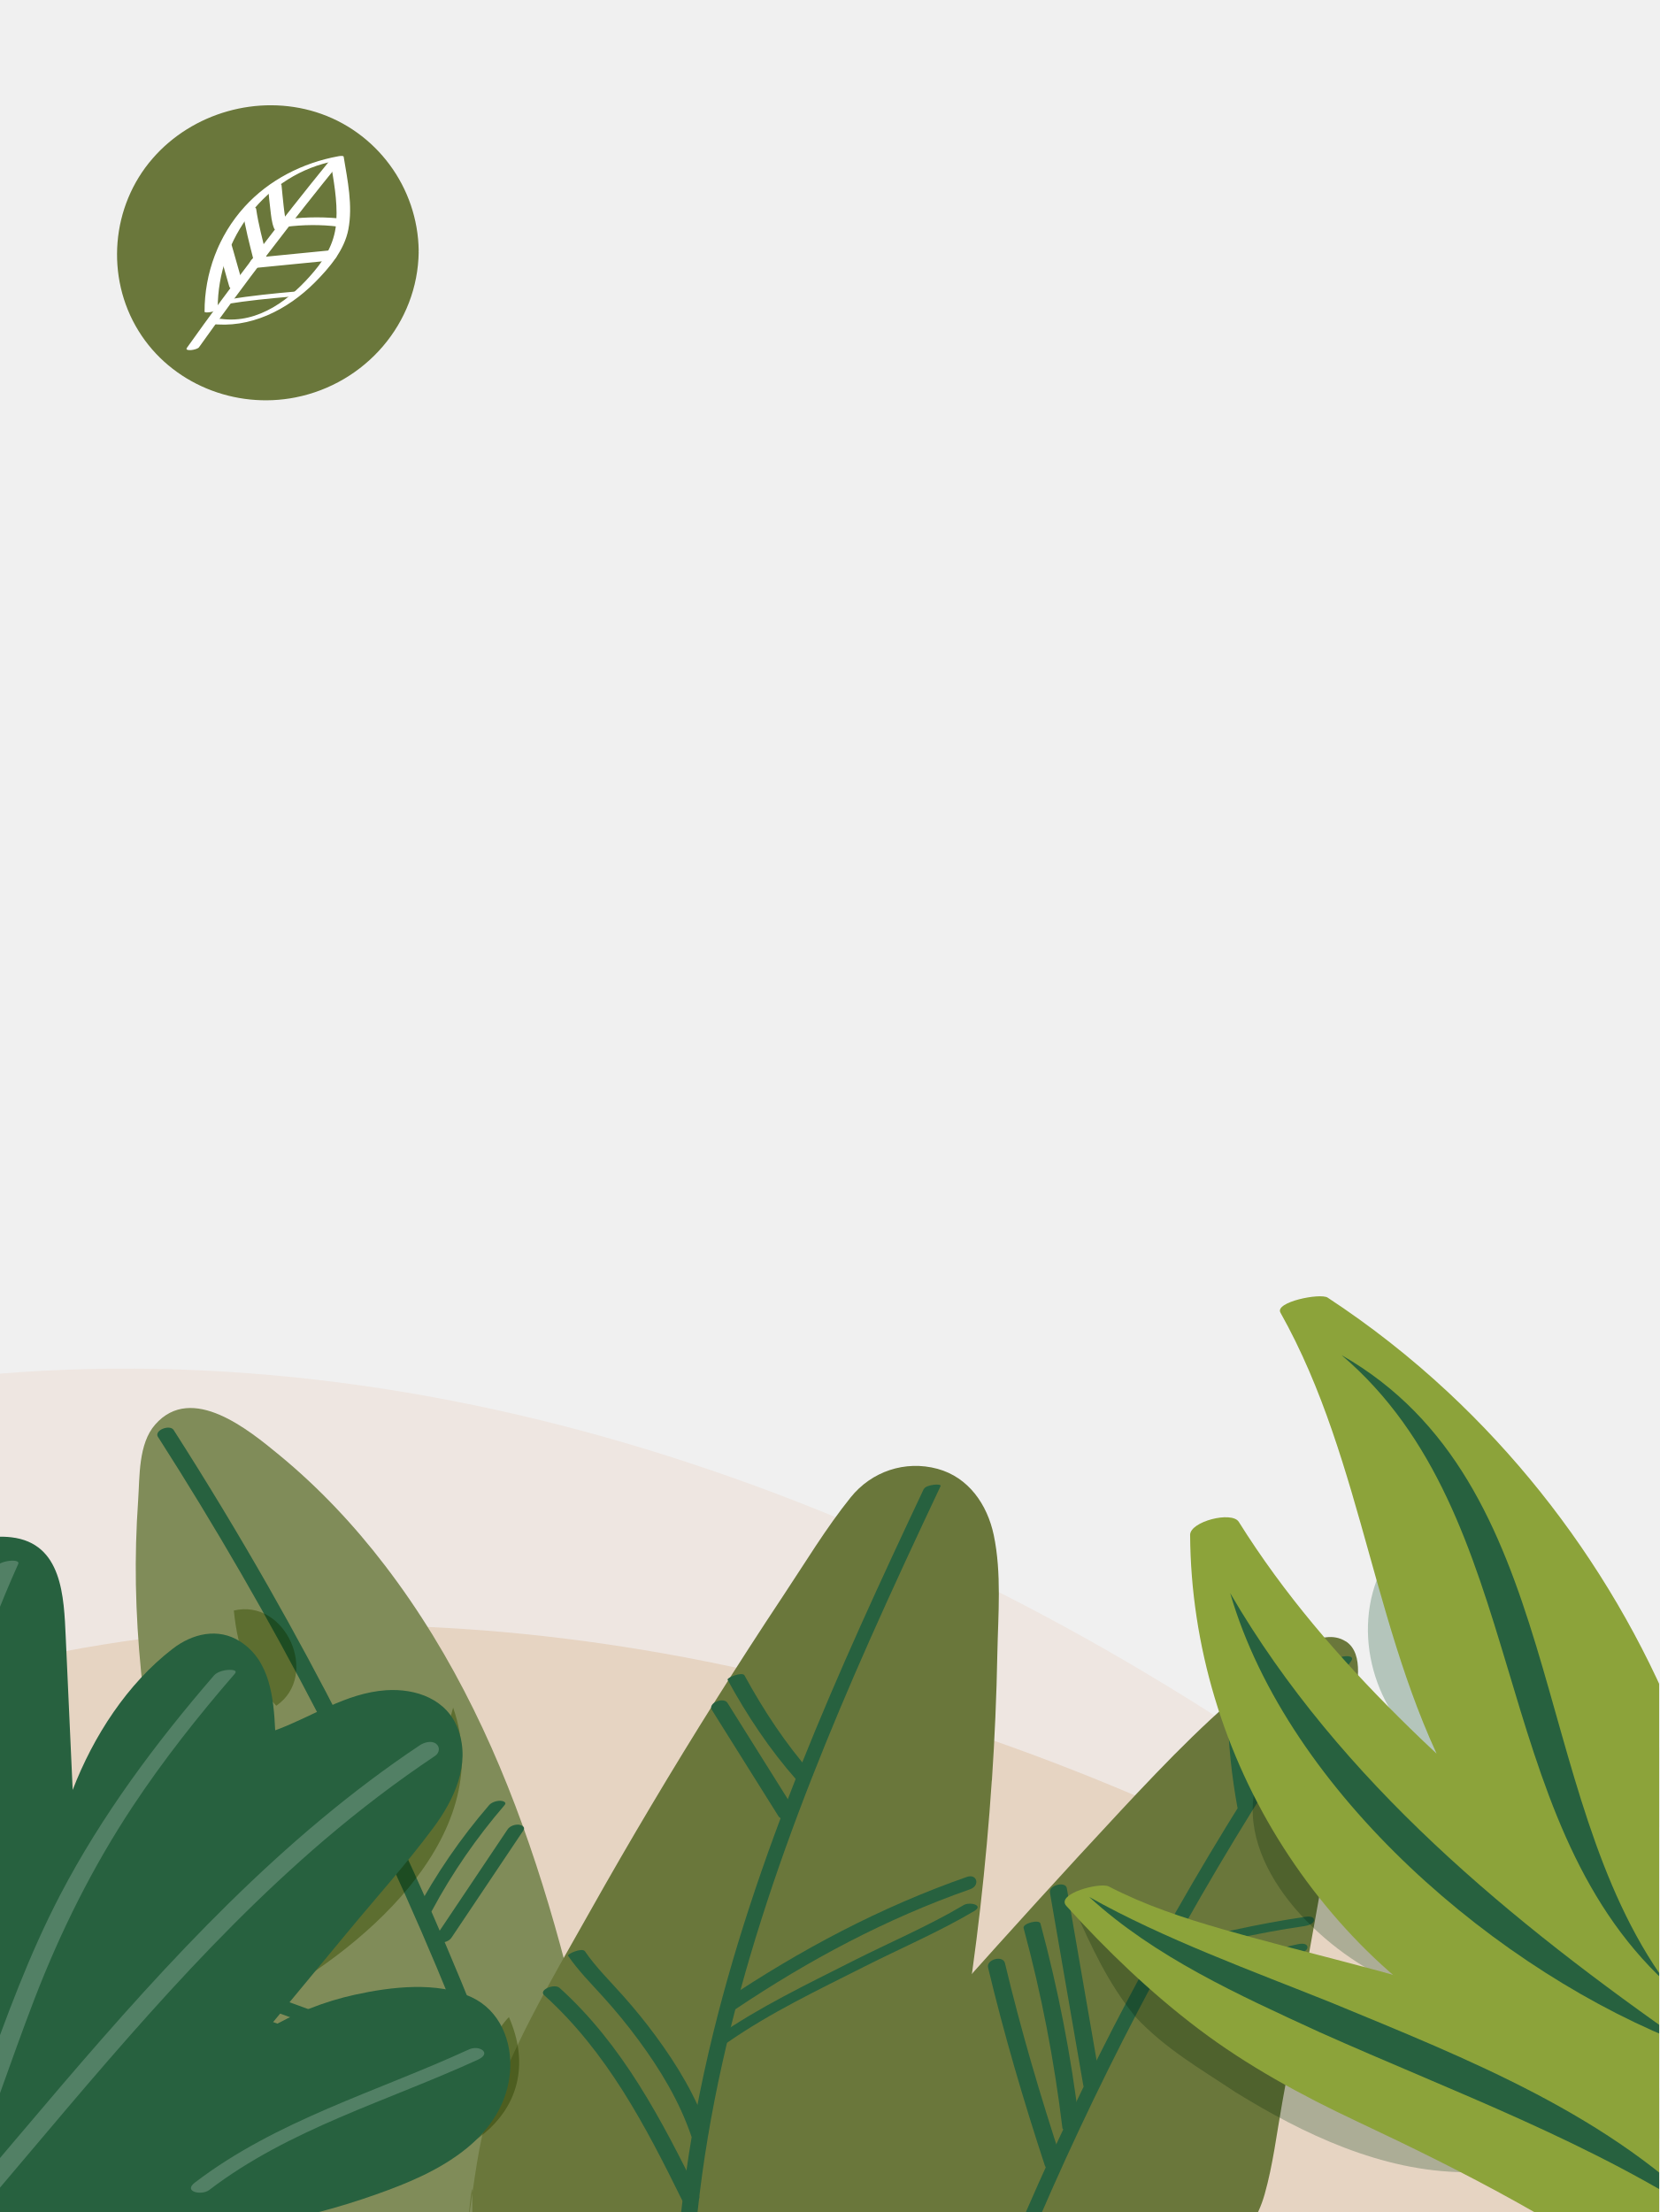
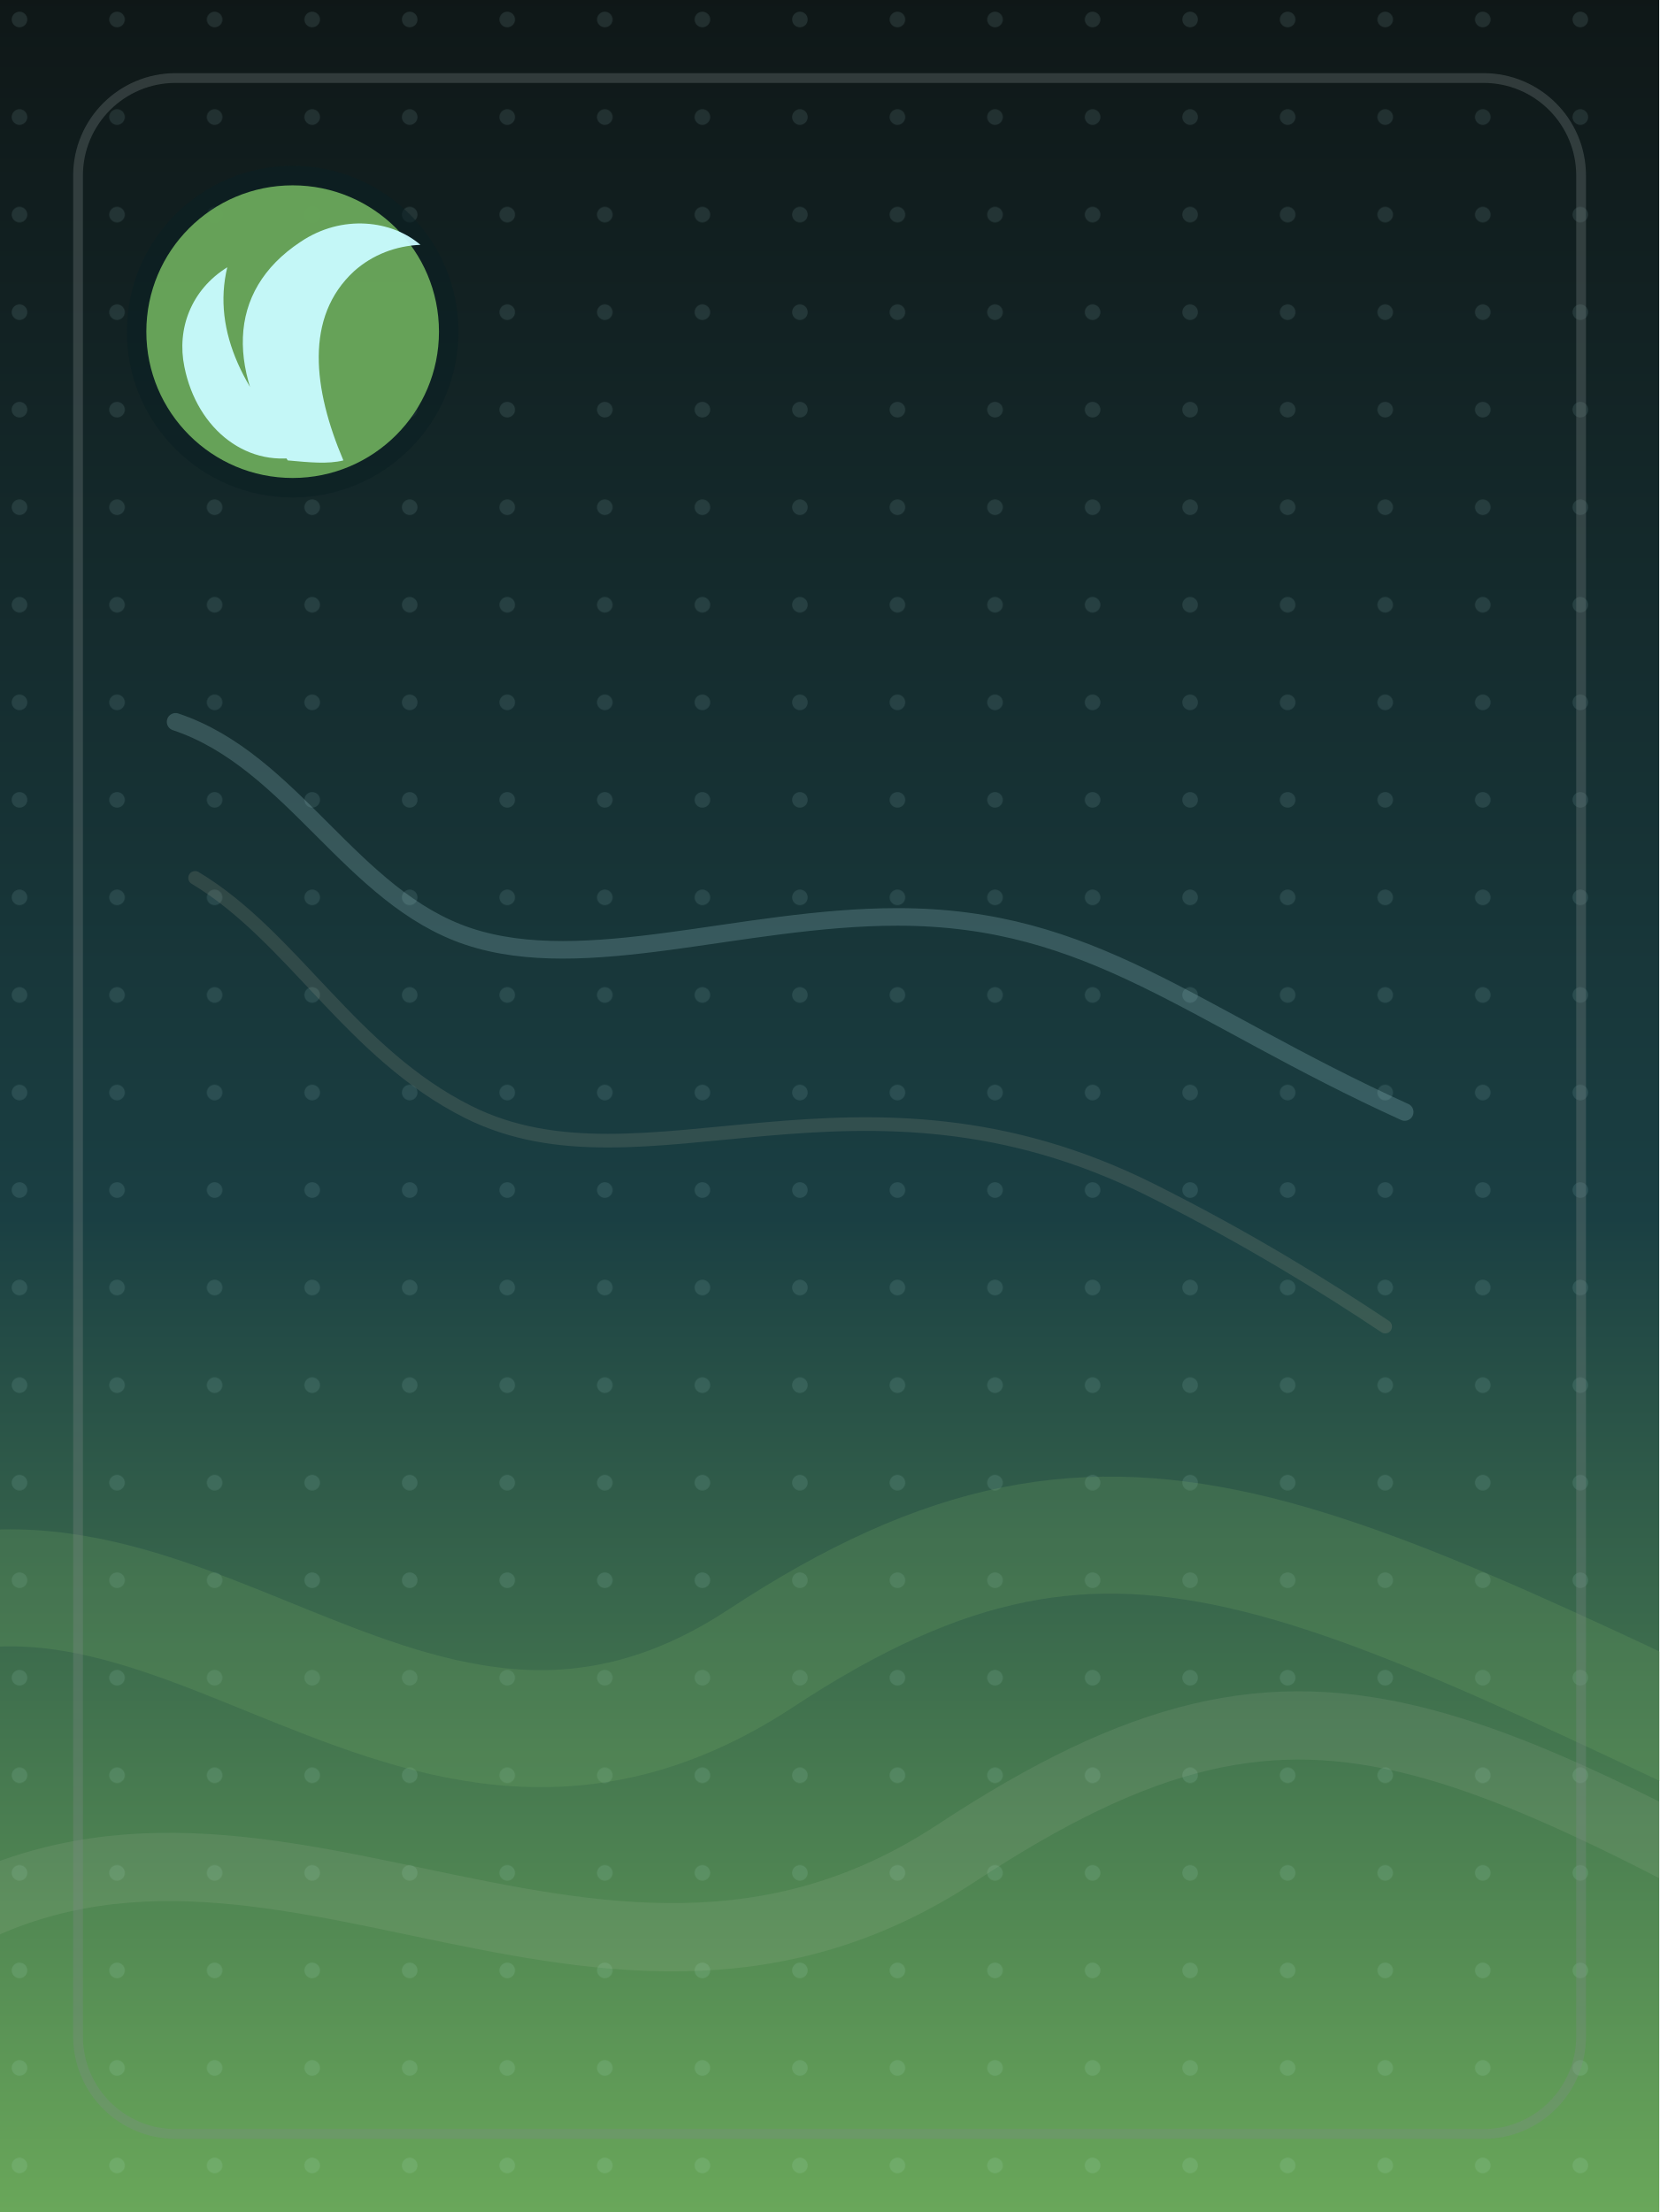
- <svg xmlns="http://www.w3.org/2000/svg" version="1.1" viewBox="0 0 170.08 226.77">
+ <svg xmlns="http://www.w3.org/2000/svg" viewBox="0 0 170.08 226.77" fill="none">
  <defs>
-     <style>
-       .st0 {
-         fill: none;
-       }
- 
-       .st1 {
-         fill: #eee6e1;
-       }
- 
-       .st2 {
-         opacity: .3;
-       }
- 
-       .st2, .st3 {
-         mix-blend-mode: multiply;
-       }
- 
-       .st3 {
-         opacity: .6;
-       }
- 
-       .st4 {
-         fill: #dec2a4;
-       }
- 
-       .st5 {
-         isolation: isolate;
-       }
- 
-       .st6 {
-         fill: #6a773b;
-       }
- 
-       .st7 {
-         fill: #808c59;
-       }
- 
-       .st8 {
-         clip-path: url(#clippath-1);
-       }
- 
-       .st9 {
-         fill: #27613f;
-       }
- 
-       .st10 {
-         fill: #fff;
-       }
- 
-       .st11 {
-         opacity: .5;
-       }
- 
-       .st12 {
-         fill: #528065;
-       }
- 
-       .st13 {
-         fill: #8ca33a;
-       }
- 
-       .st14 {
-         clip-path: url(#clippath);
-       }
-     </style>
-     <clipPath id="clippath">
-       <rect class="st0" width="170.08" height="226.77" />
-     </clipPath>
-     <clipPath id="clippath-1">
-       <rect class="st0" x="106.16" y="122.7" width="66.88" height="119.12" />
-     </clipPath>
+     <linearGradient id="bg" x1="0" y1="0" x2="0" y2="1">
+       <stop offset="0" stop-color="#0f1717" />
+       <stop offset="0.55" stop-color="#1a3f43" />
+       <stop offset="1" stop-color="#6aa85a" />
+     </linearGradient>
+     <pattern id="dots" width="10" height="10" patternUnits="userSpaceOnUse">
+       <circle cx="2" cy="2" r="0.8" fill="#c8fbff" opacity="0.10" />
+     </pattern>
  </defs>
-   <g class="st5">
-     <g id="Layer_1">
-       <g class="st14">
-         <path class="st1" d="M-.12,140.83c49.62-4.01,98.97,15.49,139.1,44.97,20.34,14.94,39.64,33.88,45.75,58.36H.02l-.14-103.33Z" />
-         <g class="st11">
-           <path class="st4" d="M-7.55,172.71c42.42-12.56,88.9-4.62,129.18,13.68,20.41,9.27,40.66,22.22,50.45,42.39L-.91,261.7l-6.64-88.99Z" />
-         </g>
-         <g>
-           <path class="st7" d="M63.17,224.77c-4.49-22.45-9.49-45.7-23.7-64.27-3.18-4.16-6.8-8.01-10.85-11.34-3.1-2.55-8.96-7.39-12.71-3.12-1.74,1.98-1.58,5.33-1.75,7.8-.2,2.87-.28,5.75-.23,8.63.11,5.94.73,11.86,1.71,17.72,2.22,13.28,9.04,35.07,13.18,47.85.18.55.76.78,1.37.75,9.63,2.24,17.34-1.87,27.11-.39,1.8.27,3.42-1.63,5.15-2.49.38-.19.79-.68.7-1.14Z" />
-           <path class="st6" d="M137.95,168.27c-2.51-1.59-5.94,1.48-7.78,2.87-5.62,4.26-10.52,9.39-15.32,14.53-11.41,12.24-22.48,24.8-33.53,37.36-1,1.13-1.99,2.26-2.98,3.4-.53.6.58.68.99.64-.01,0-.01,0,.02,0,.02,0,.06,0,.07,0-.03,0-.04,0-.06,0,.02,0,.05,0,.1,0,.38.03.76.07,1.14.12,1.13.14,2.26.31,3.39.49,3.26.51,6.52,1.07,9.78,1.59,7.38,1.19,14.83,2.45,22.32,2.73,3.14.12,6.41-.04,9.28-1.46,2.31-1.14,3.58-3.17,4.27-5.59.86-3.04,1.24-6.26,1.8-9.37,2.43-13.55,4.87-27.11,7.3-40.66.33-1.84,1.2-5.39-.79-6.66Z" />
-           <path class="st9" d="M16.21,147.33c11.79,18.42,21.9,37.91,30.13,58.17,2.33,5.73,4.5,11.52,6.53,17.37.25.73,1.98.24,1.73-.46-7.19-20.68-16.25-40.7-27.08-59.73-3.1-5.44-6.34-10.8-9.72-16.08-.38-.6-2.05.02-1.6.73h0Z" />
-           <path class="st9" d="M37.27,182.12c-6.48-1.49-13.04-2.62-19.64-3.4-.72-.08-1.82.92-.65,1.06,6.47.76,12.9,1.88,19.25,3.34.38.09.96-.02,1.23-.33.23-.27.22-.58-.18-.68h0Z" />
-           <path class="st9" d="M36.06,179.94c-6.33-1.8-12.76-3.26-19.25-4.36-.39-.07-.95.01-1.23.33-.22.25-.23.58.17.65,6.49,1.1,12.92,2.56,19.25,4.36.58.17,2.04-.7,1.05-.98h0Z" />
-           <path class="st9" d="M44.29,195.86c2.07-3.87,4.58-7.49,7.44-10.81.27-.31-.23-.44-.45-.44-.39,0-.89.15-1.15.46-2.93,3.39-5.46,7.09-7.57,11.04-.18.34.6.33.73.31.37-.05.81-.21.99-.55h0Z" />
-           <path class="st9" d="M46.28,198.65c2.46-3.67,4.92-7.34,7.38-11.01.23-.35-.2-.55-.49-.58-.4-.03-.91.14-1.14.49-2.46,3.67-4.92,7.34-7.38,11.01-.23.35.2.55.49.58.4.03.91-.14,1.14-.49h0Z" />
-           <path class="st9" d="M51.49,214.05c-4.29-2.34-8.85-4.06-13.43-5.73-5-1.82-10-3.64-15-5.46-.71-.26-2.03.76-1.01,1.14,4.85,1.77,9.71,3.54,14.56,5.31s9.22,3.37,13.53,5.73c.64.35,2.17-.53,1.34-.98h0Z" />
-           <path class="st9" d="M51.92,216.84c-4.27-2.33-8.81-4.04-13.37-5.7-5-1.82-10-3.64-15-5.46-.41-.15-1.97.5-1.42.71,4.85,1.77,9.71,3.54,14.56,5.31,4.63,1.69,9.26,3.39,13.59,5.76.46.25,1.9-.46,1.63-.61h0Z" />
-           <g>
-             <path class="st6" d="M101.68,182.54c.29-4.35.48-8.7.56-13.05.08-3.96.45-8.22-.37-12.12-.66-3.12-2.57-5.92-5.77-6.79-3.32-.9-6.76.27-8.89,2.92-2.54,3.16-4.68,6.72-6.92,10.09-2.35,3.54-4.66,7.11-6.92,10.71-4.49,7.14-8.8,14.38-12.93,21.73-4.02,7.15-8.4,14.41-10.84,22.29-.6,1.94-1.34,7.76-1.64,9.76-.01.07.33-3.71.44-3.66.08.06-.06,3.95.12,3.97,8.01,1.14,15.94.64,23.97,1.58,3,.35,6.37-1.62,9.37-1.32,1.36.14,2.71.26,4.07.38,1.47.13,2.97.34,4.45.15,1.6-.2,3.45-.86,4.45-2.21.52-.7.63-1.66.82-2.48.25-1.12.49-2.23.72-3.35.88-4.19,1.66-8.41,2.34-12.64,1.39-8.6,2.38-17.26,2.96-25.96Z" />
-             <g>
-               <path class="st9" d="M94.7,152.64c-8.78,18.63-17.37,37.58-22.05,57.72-1.29,5.55-2.26,11.18-2.87,16.84-.03.25,1.68.07,1.73-.46,2.2-20.45,9.36-39.93,17.65-58.62,2.35-5.29,4.79-10.53,7.26-15.77.14-.29-1.5-.16-1.71.3h0Z" />
-               <path class="st9" d="M71.65,225.09c-3.82-7.75-7.79-15.42-14.28-21.29-.55-.49-2.18.21-1.59.74,6.42,5.8,10.37,13.35,14.14,21.01.35.71,2.06.2,1.73-.46h0Z" />
-               <path class="st9" d="M72.6,218.54c-1.21-3.57-3.18-6.83-5.41-9.85-1.02-1.39-2.11-2.72-3.25-4.01-1.35-1.53-2.82-2.95-3.98-4.64-.28-.41-1.86.29-1.73.46,1.04,1.51,2.32,2.81,3.55,4.16,1.3,1.43,2.53,2.93,3.68,4.49,2.23,3.02,4.2,6.29,5.41,9.85.13.38,1.85-.13,1.73-.46h0Z" />
-               <path class="st9" d="M75.41,205.97c7.54-5.06,15.46-9.28,24.04-12.29,1.04-.36.72-1.63-.34-1.26-8.89,3.11-17.06,7.46-24.87,12.69-.97.65.43,1.35,1.17.86h0Z" />
-               <path class="st9" d="M74.59,209.38c4.38-3.05,9.31-5.39,14.06-7.79,3.72-1.88,7.64-3.55,11.23-5.68,1.01-.6-.49-.97-1.1-.6-3.64,2.16-7.62,3.84-11.39,5.75-4.7,2.38-9.57,4.71-13.9,7.72-.96.67.5,1.02,1.1.6h0Z" />
-               <path class="st9" d="M83.28,181.89c-2.72-3.07-5-6.54-6.96-10.13-.22-.41-1.86.23-1.73.46,1.99,3.64,4.31,7.14,7.06,10.25.28.31,1.88-.3,1.64-.58h0Z" />
-               <path class="st9" d="M81.4,185.47c-2.28-3.63-4.56-7.27-6.83-10.9-.39-.62-2.05.01-1.59.74,2.28,3.63,4.56,7.27,6.83,10.9.39.62,2.05-.01,1.59-.74h0Z" />
-             </g>
-           </g>
-           <path class="st9" d="M136.91,170.18c-10.4,14.81-19.56,30.49-27.32,46.85-2.15,4.53-4.19,9.11-6.13,13.73-.24.58,1.49.38,1.74-.2,6.95-16.58,15.29-32.56,24.93-47.74,2.7-4.26,5.51-8.44,8.4-12.57.47-.66-1.28-.55-1.62-.06h0Z" />
-           <path class="st9" d="M110.64,217.71c-.84-6.96-2.16-13.74-3.98-20.51-.13-.47-1.86-.01-1.73.46,1.83,6.77,3.14,13.55,3.98,20.51.05.43,1.8.07,1.73-.46h0Z" />
-           <path class="st9" d="M112.78,213.33c-1.13-6.59-2.29-13.17-3.42-19.76-.13-.74-1.87-.31-1.73.46,1.13,6.59,2.29,13.17,3.42,19.76.13.74,1.87.31,1.73-.46h0Z" />
-           <path class="st9" d="M119.22,200.49c4.8-1.18,9.61-2.33,14.5-3.03.3-.04.94-.21.98-.59s-.5-.42-.75-.38c-5.05.72-10.02,1.91-14.97,3.13-.26.06-.85.31-.75.67s.74.27.99.21h0Z" />
-           <path class="st9" d="M118.19,203.05c5.06-.78,10.1-1.66,15.09-2.8.27-.06.84-.33.74-.7s-.73-.29-.99-.23c-4.84,1.11-9.72,1.96-14.62,2.71-.31.05-.93.22-.98.61s.49.45.76.41h0Z" />
-           <path class="st9" d="M128.58,184.84c-.59-3.25-.94-6.57-.99-9.87,0-.32-1.74-.06-1.73.46.04,3.3.4,6.62.99,9.87.07.39,1.82,0,1.73-.46h0Z" />
-           <path class="st9" d="M101.29,201.72c1.64,6.85,3.62,13.6,5.82,20.29.28.84,2.01.36,1.73-.46-2.2-6.69-4.19-13.44-5.82-20.29-.2-.85-1.94-.39-1.73.46h0Z" />
-         </g>
-         <g>
-           <g class="st2">
-             <path class="st9" d="M110.14,195.69c3.2,2.38,6.09,5.77,9.03,8.2,3.01,2.19,6.9,4.12,10.11,6.23,3.45,2.14,6.81,4.33,10.24,6.42,3.42,2.12,6.91,4.09,10.61,6.15-8.48-.07-16.51-3.89-23.55-8.25-3.63-2.42-7.09-4.38-10.18-7.67-2.85-3.51-4.46-7.09-6.26-11.08h0Z" />
-           </g>
-           <g class="st2">
-             <path class="st9" d="M128.57,183.71c5.53,6.35,12.28,11.28,14.74,19.67-7.12-2.89-16.2-11.29-14.74-19.67h0Z" />
-           </g>
-           <g class="st2">
-             <path class="st9" d="M141.67,160.75c4.49,5.03,6.44,11.42,6.05,18.02-.05.15-.02.93-.21.98-.05.02-.15.11-.1.14.03.01.12-.05.05-.07.05-.1.2.03.19.13-.11.51-.71.01-.84-.06-5.91-4.07-8.4-12.59-5.14-19.14h0Z" />
-           </g>
-           <g class="st3">
-             <path class="st13" d="M23.97,165.11c5.3-1.28,8.86,6.67,4.35,9.76-2.9-3.16-3.91-5.5-4.35-9.76h0Z" />
-           </g>
-           <g class="st3">
-             <path class="st13" d="M46.45,175.06c4.66,13.33-9.75,25.31-20.34,30.68,2.98-5.73,7.48-10.36,11.52-15.1,4.04-4.74,7.25-9.32,8.82-15.58h0Z" />
-           </g>
-           <g class="st3">
-             <path class="st13" d="M52.17,206.79c4.16,9.49-4.78,15.85-13.63,15.14,2.29-3.01,5.39-4.44,7.83-7.07,1.08-1.09,2-2.18,2.85-3.38,1.01-1.38,1.61-3.34,2.95-4.69h0Z" />
-           </g>
-         </g>
-         <g class="st8">
-           <g>
-             <g>
-               <path class="st13" d="M173.67,190.73c-5.49-23.07-20.08-43.84-39.92-56.83,5.48,9.66,7.84,20.7,10.98,31.35,3.14,10.65,7.39,21.47,15.57,28.97-13.21-11.27-26.64-22.78-35.81-37.53.05,17.49,8.27,34.78,21.8,45.86,8.84,7.24,19.91,12.09,26.64,21.32" />
-               <path class="st13" d="M176.17,190.07c-4.34-18.05-14.15-34.67-27.71-47.33-3.84-3.58-7.97-6.83-12.36-9.71-.76-.5-5.46.45-4.84,1.54,8.7,15.5,9.52,34.02,18.2,49.53,2.28,4.06,5.08,7.83,8.5,11l4.69-1.75c-13.09-11.17-26.44-22.59-35.66-37.33-.71-1.14-5-.04-4.99,1.34.07,11.33,3.47,22.52,9.57,32.05,3.02,4.72,6.67,9.04,10.87,12.74s9.11,6.78,13.81,9.96c5.3,3.58,10.49,7.44,14.33,12.64.74,1,5.53-.62,4.69-1.75-6.78-9.18-17.47-13.96-26.18-20.95-8.82-7.08-15.4-16.74-19-27.45-2.01-5.99-3.07-12.26-3.11-18.57l-4.99,1.34c9.31,14.9,22.72,26.45,35.96,37.74,1.03.88,5.59-.92,4.69-1.75-12.86-11.91-15.28-30.24-20.45-46.1-1.58-4.84-3.46-9.58-5.96-14.02l-4.84,1.54c15.44,10.16,27.66,24.89,34.9,41.89,2.03,4.77,3.65,9.7,4.87,14.74.29,1.2,5.3-.06,4.99-1.34h0Z" />
-             </g>
-             <g>
-               <path class="st13" d="M171.74,218.08c-18.23-15.69-45.17-15.76-60.09-23.61,5.67,6.28,12,12.02,19.18,16.5,6.86,4.28,14.81,7.21,21.91,11.08,12.5,6.82,27.14,15.29,38.04,24.45" />
-               <path class="st13" d="M174.07,217.17c-13.84-11.81-31.92-14.55-48.84-19.42-3.96-1.14-7.9-2.45-11.56-4.35-.9-.47-5.48.75-4.36,1.99,4.16,4.6,8.65,8.91,13.6,12.65s10.47,6.75,16.15,9.42c5.59,2.63,11.09,5.33,16.49,8.34s10.76,6.14,15.99,9.46c5.86,3.72,11.58,7.69,16.91,12.15.8.67,2.41.21,3.26-.13.41-.16,2.2-1.04,1.42-1.69-9.52-7.97-20.23-14.46-31.01-20.55-5.3-2.99-10.63-5.83-16.15-8.41s-11.29-5.35-16.43-8.99c-5.72-4.06-10.84-8.89-15.54-14.07l-4.36,1.99c6.72,3.5,14.31,5.15,21.6,6.99,8.56,2.16,17.17,4.42,25.2,8.18,4.67,2.19,9.05,4.92,12.98,8.27,1.16.99,5.73-.92,4.67-1.82h0Z" />
-             </g>
-             <path class="st9" d="M137.53,138.93c23.07,13.18,18.99,44.7,33.25,64.33-18.52-17.13-13.78-47.75-33.25-64.33h0Z" />
-             <path class="st9" d="M126.11,163.33c11.28,19.37,28.84,33.72,47,46.38-19.47-7.42-41.06-25.91-47-46.38h0Z" />
-             <path class="st9" d="M111.65,194.47c7.65,4.3,16.72,7.58,24.86,10.85,13.87,5.74,28.83,11.58,39.35,22.67-12.55-8.35-26.94-13.55-40.62-19.67-8.24-3.79-16.83-7.66-23.59-13.85h0Z" />
-           </g>
-         </g>
-         <g>
-           <path class="st9" d="M48.36,204.76c-3.54-1.65-8.27-1.08-11.96-.27-3.2.7-6.25,1.92-9.05,3.59,2.74-3.31,5.49-6.63,8.23-9.94,2.95-3.57,6.08-7.04,8.84-10.76,2.11-2.84,3.84-6.47,2.56-10.04-1.12-3.13-4.32-4.27-7.42-4.06-4.14.29-7.56,2.73-11.35,4.11-.16-3.31-.52-7.14-3.58-9.1-2.27-1.46-4.91-.82-6.93.74-4.64,3.57-8.12,8.94-10.25,14.47-.24-5.21-.47-10.43-.71-15.64-.19-4.15-.34-9.65-5.58-10.26-4.1-.48-7.56,2.09-9.77,5.3-3.04,4.42-5.25,9.63-7.24,14.6-2.21,5.53-3.95,11.25-5.25,17.06-1.2-1.27-2.4-2.54-3.6-3.8-1.02-1.08-2.15-2.75-3.73-2.99-2.26-.35-3.83,1.57-4.47,3.5-.91,2.76-.79,5.99-.59,8.85.24,3.41.87,6.79,1.77,10.07.98,3.53,2.28,6.98,4.04,10.2.1.18.61.05.92-.1l7.52,1.22c-.21.1-.37.21-.32.23,14.44,7.03,31.04,9.17,46.82,6.25,3.82-.71,7.6-1.71,11.26-3.01,3.26-1.15,6.56-2.51,9.28-4.71,2.48-2,4.26-4.72,4.49-7.95.22-3.07-1.05-6.22-3.95-7.57Z" />
-           <path class="st12" d="M-10.38,217.88c.73-15.28,2.73-30.58,7.48-45.18,1.37-4.21,2.96-8.33,4.77-12.37.26-.59-2-.35-2.31.34-6.27,14.01-9.68,29.05-11.26,44.27-.46,4.41-.77,8.84-.98,13.28-.04.83,2.28.34,2.31-.34h0Z" />
-           <path class="st12" d="M-3.7,224.36c2.64-6.41,4.76-13.01,7.25-19.47,2.67-6.91,5.96-13.52,10.06-19.71,3.16-4.77,6.71-9.26,10.45-13.58.34-.39-.3-.42-.56-.41-.46,0-1.23.19-1.55.56-6,6.94-11.51,14.34-15.77,22.49-3.19,6.12-5.56,12.59-7.87,19.08-1.37,3.84-2.76,7.67-4.31,11.44-.18.43,2.04.22,2.3-.4h0Z" />
-           <path class="st12" d="M-1.15,225.63c10.89-12.82,21.55-26.02,34.38-36.99,3.62-3.09,7.41-5.98,11.37-8.63.44-.29.54-.89.12-1.23-.47-.38-1.22-.16-1.67.13-14.14,9.43-25.73,22.03-36.72,34.87-3.16,3.69-6.29,7.42-9.44,11.13-.96,1.12,1.25,1.55,1.95.72h0Z" />
-           <path class="st12" d="M21.44,224.52c8.21-6.28,18.28-9.11,27.56-13.37,1.46-.67.13-1.54-.94-1.04-9.45,4.34-19.71,7.25-28.08,13.64-1.25.95.7,1.35,1.46.77h0Z" />
-         </g>
-       </g>
-       <g>
-         <path class="st6" d="M42.92,25.71c-.08-6.49-4.33-12.28-10.54-14.22-5.93-1.85-12.65.06-16.72,4.74-4.27,4.89-4.87,12.17-1.46,17.69,3.35,5.43,9.9,8.05,16.1,6.82,7.15-1.42,12.53-7.59,12.62-14.92,0-.02-.01-.03-.02-.05,0-.02.02-.04.02-.06Z" />
-         <g>
-           <path class="st10" d="M22.32,31.61c-.02-7.12,4.94-13.81,12.09-15.12l-.55-.05c.34,2.04.74,4.11.62,6.19s-.99,3.65-2.27,5.18c-2.36,2.82-5.68,5.41-9.56,4.88-.3-.04-.67.04-.94.18-.09.04-.48.28-.17.32,4.07.55,7.93-1.42,10.75-4.25,1.49-1.5,3.01-3.29,3.42-5.42.47-2.45-.08-5.03-.48-7.45-.02-.15-.48-.06-.55-.05-3.65.67-7.11,2.42-9.62,5.19-2.66,2.93-4.1,6.8-4.09,10.75,0,.18,1.35,0,1.35-.36h0Z" />
-           <path class="st10" d="M33.73,16.55c-5.05,6.21-9.93,12.59-14.57,19.11-.29.4,1.03.23,1.24-.06,4.64-6.52,9.52-12.9,14.57-19.11.3-.37-1.01-.22-1.24.06h0Z" />
-           <path class="st10" d="M29.46,23.06c-.25-.61-.31-1.34-.39-1.99-.08-.69-.14-1.39-.21-2.08,0-.11-.18-.17-.26-.19-.16-.04-.35-.02-.51.03-.23.07-.61.22-.59.52.06.69.12,1.39.21,2.08.08.65.13,1.37.39,1.99.11.27.54.23.77.16.16-.05.7-.25.59-.52h0Z" />
-           <path class="st10" d="M27.3,26.13c-.38-1.55-.81-3.12-1.04-4.71-.06-.4-1.42-.1-1.35.36.23,1.59.65,3.15,1.04,4.71.1.42,1.46.07,1.35-.36h0Z" />
-           <path class="st10" d="M24.85,29c-.32-1.12-.64-2.24-.95-3.35l-.14-.48c-.09-.32-.53-.37-.8-.29s-.65.32-.55.65c.32,1.12.64,2.24.95,3.35l.14.48c.09.32.53.37.8.29s.65-.32.55-.65h0Z" />
-           <path class="st10" d="M29.27,23.26c1.79-.23,3.59-.25,5.38-.03.33.04.71-.02.96-.26.19-.18.17-.46-.13-.5-2.01-.25-4.02-.25-6.03,0-.25.03-.72.17-.77.47s.39.33.59.31h0Z" />
-           <path class="st10" d="M26.26,27.46c2.2-.22,4.39-.43,6.59-.65l.95-.09c.31-.03.71-.22.74-.57s-.35-.52-.64-.49c-2.2.22-4.39.43-6.59.65l-.95.09c-.31.03-.71.22-.74.57s.35.52.64.49h0Z" />
-           <path class="st10" d="M23.16,31.18c2.2-.36,4.42-.58,6.64-.77.27-.02.72-.1.91-.32s-.17-.23-.32-.21c-2.33.2-4.66.44-6.97.81-.19.03-.73.14-.79.37s.46.14.54.12h0Z" />
-         </g>
-       </g>
-     </g>
-   </g>
+   <rect x="0" y="0" width="170.08" height="226.77" fill="url(#bg)" />
+   <rect x="0" y="0" width="170.08" height="226.77" fill="url(#dots)" />
+   <path d="M-20 170 C 15 145, 40 195, 78 170 S 135 160, 200 190" stroke="#7fb56b" stroke-width="12" opacity="0.18" stroke-linecap="round" />
+   <path d="M-10 200 C 25 175, 60 215, 98 190 S 150 178, 210 210" stroke="#d7d2c3" stroke-width="7" opacity="0.10" stroke-linecap="round" />
+   <rect x="8" y="8" width="154.08" height="210.77" rx="10" stroke="#7f8a8a" opacity="0.30" />
+   <circle cx="30" cy="34" r="17" fill="#0a1f22" opacity="0.55" />
+   <circle cx="30" cy="34" r="15" fill="#6aa85a" opacity="0.95" />
+   <path d="M29.5 47.2c-6.3-8.9-6.4-17.3 1.3-22.4 4.3-2.9 9.4-2.2 12.3.3-2.5.1-4.9 1-6.8 2.7-5.1 4.7-4.2 12.1-1.1 19.4-1.6.4-3.5.2-5.7 0Zm-6.2-19.8c-1.6 6.6 1.8 13.2 8 19.3-5.8 1.5-11.1-2.6-12.4-9.1-.8-3.9.7-7.9 4.4-10.2Z" fill="#c8fbff" opacity="0.95" />
+   <path d="M18 74c12 4 18 18 30 22 12 4 28-2 44-2 20 0 30 10 52 20" stroke="#c8fbff" stroke-width="1.8" opacity="0.18" stroke-linecap="round" />
+   <path d="M20 90c10 6 16 18 28 24 18 9 40-7 70 8 10 5 18 10 24 14" stroke="#b8b09c" stroke-width="1.4" opacity="0.16" stroke-linecap="round" />
</svg>
